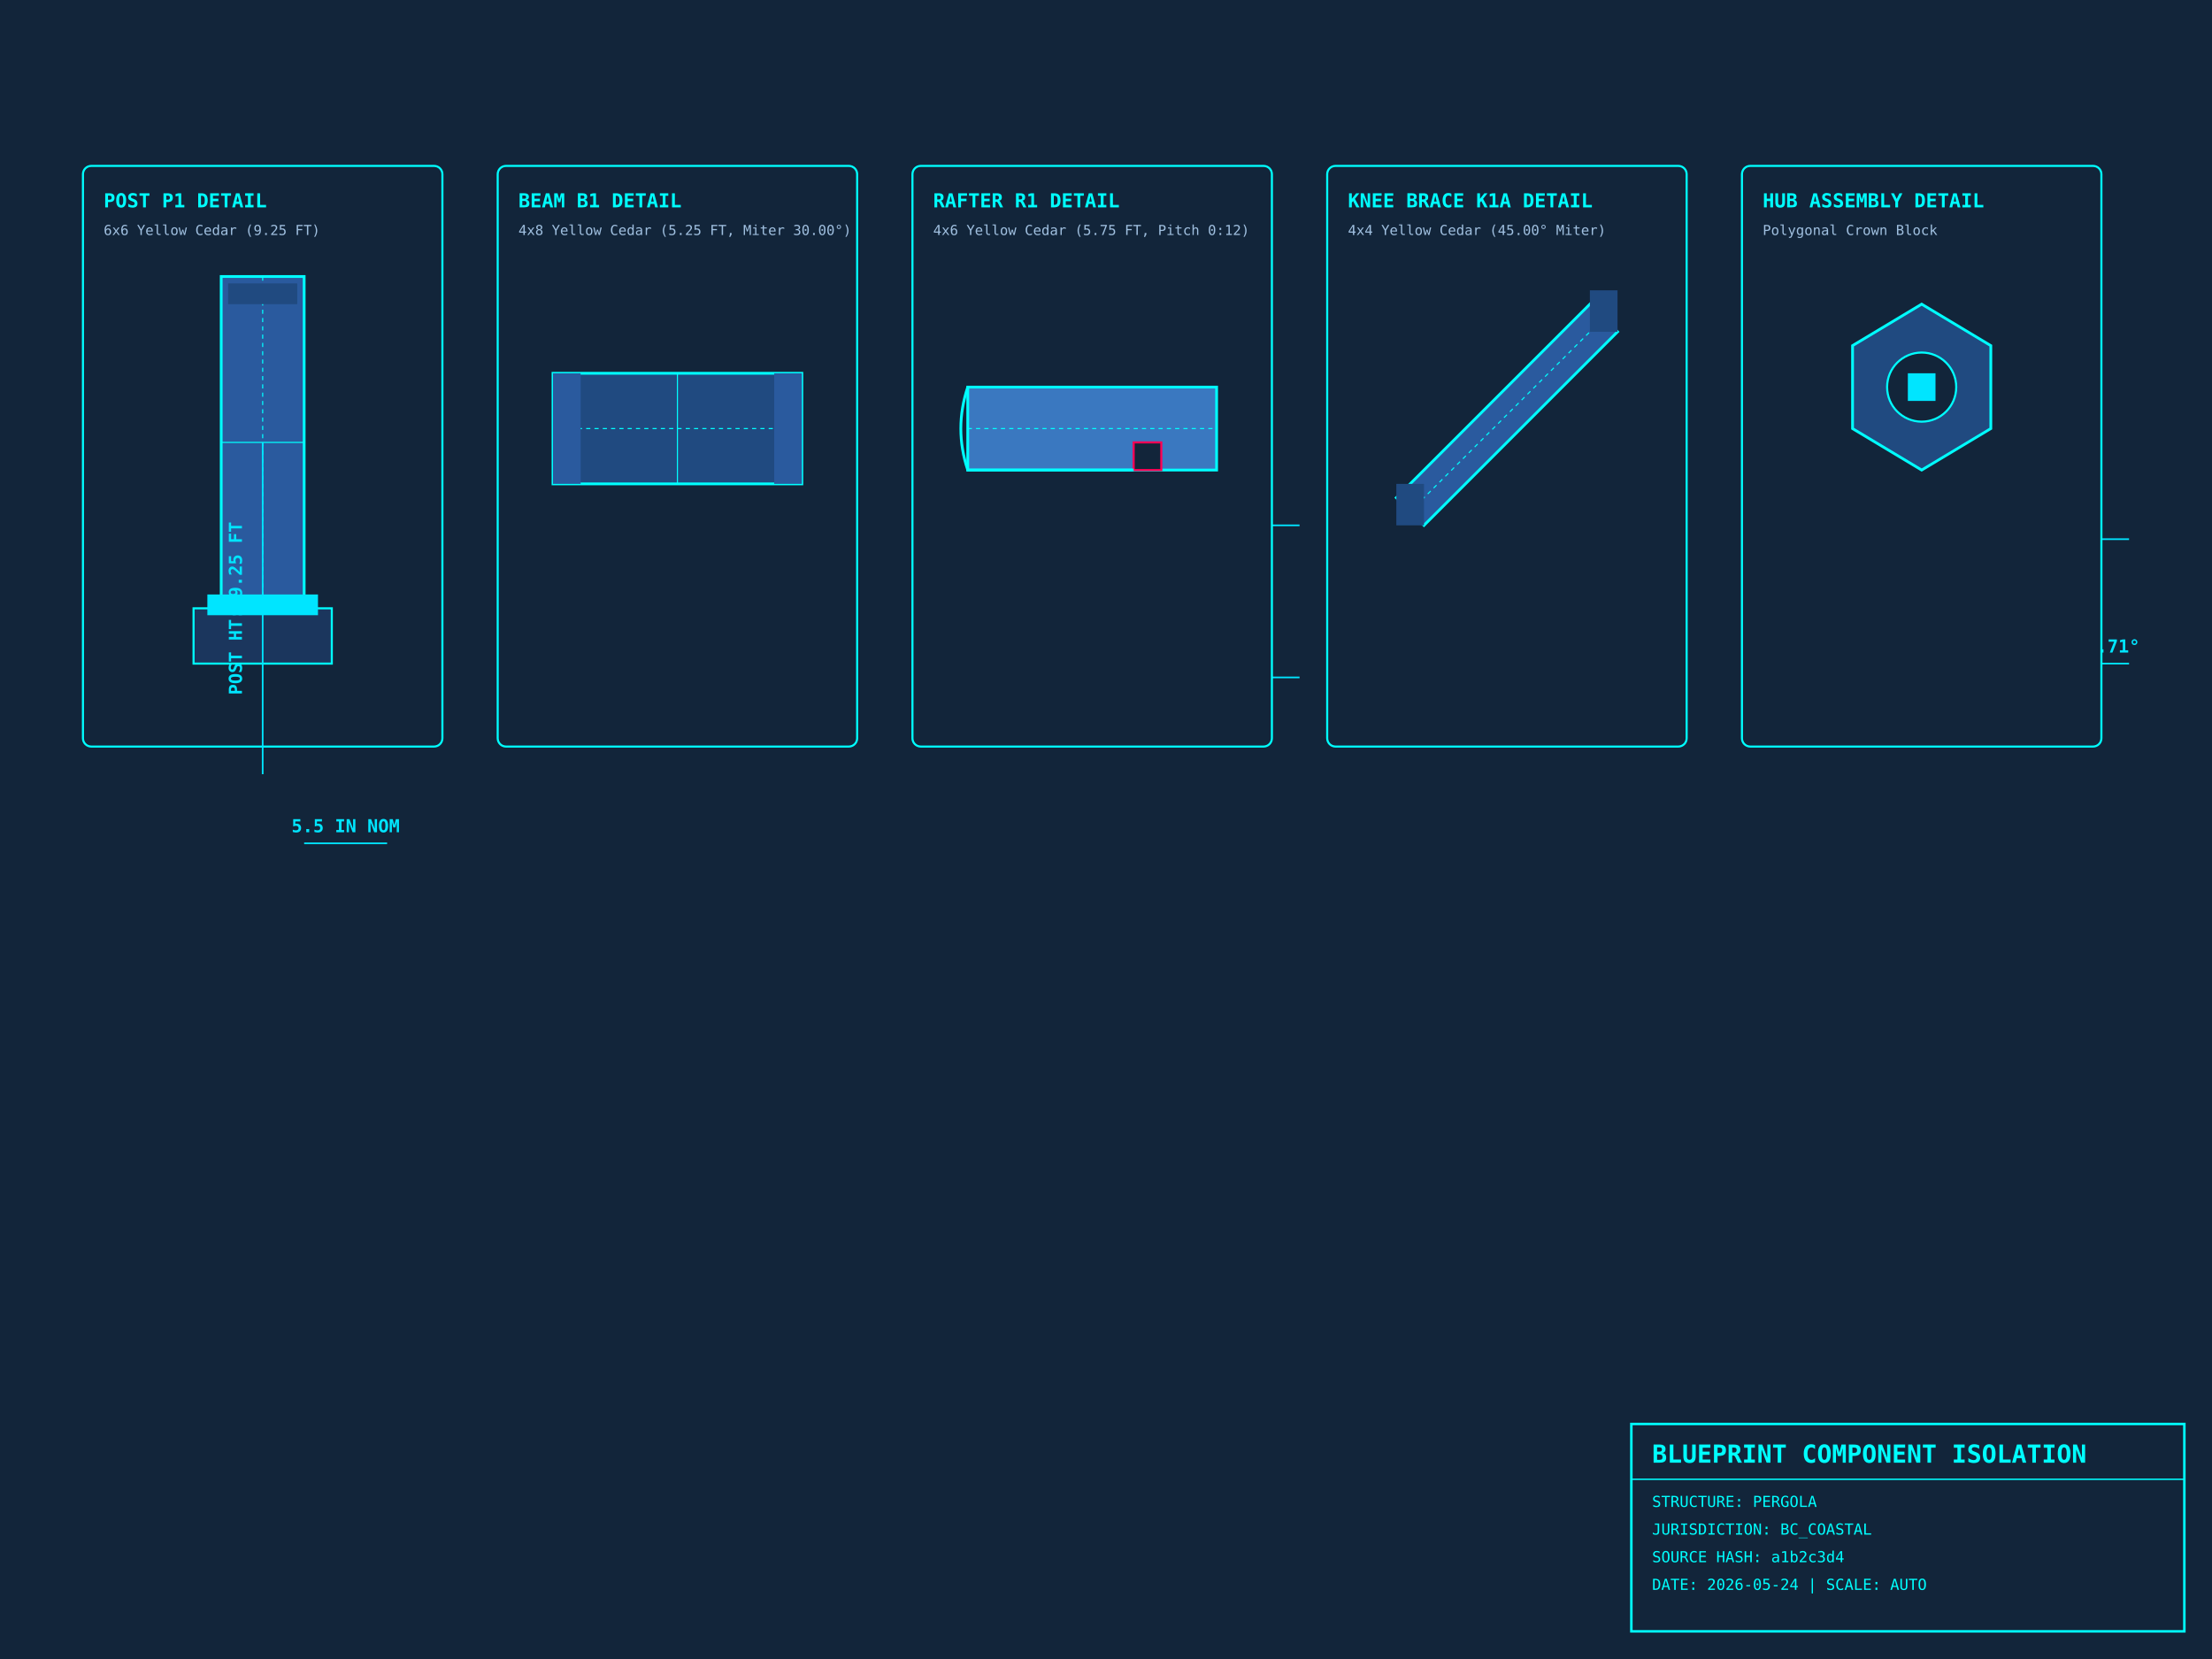
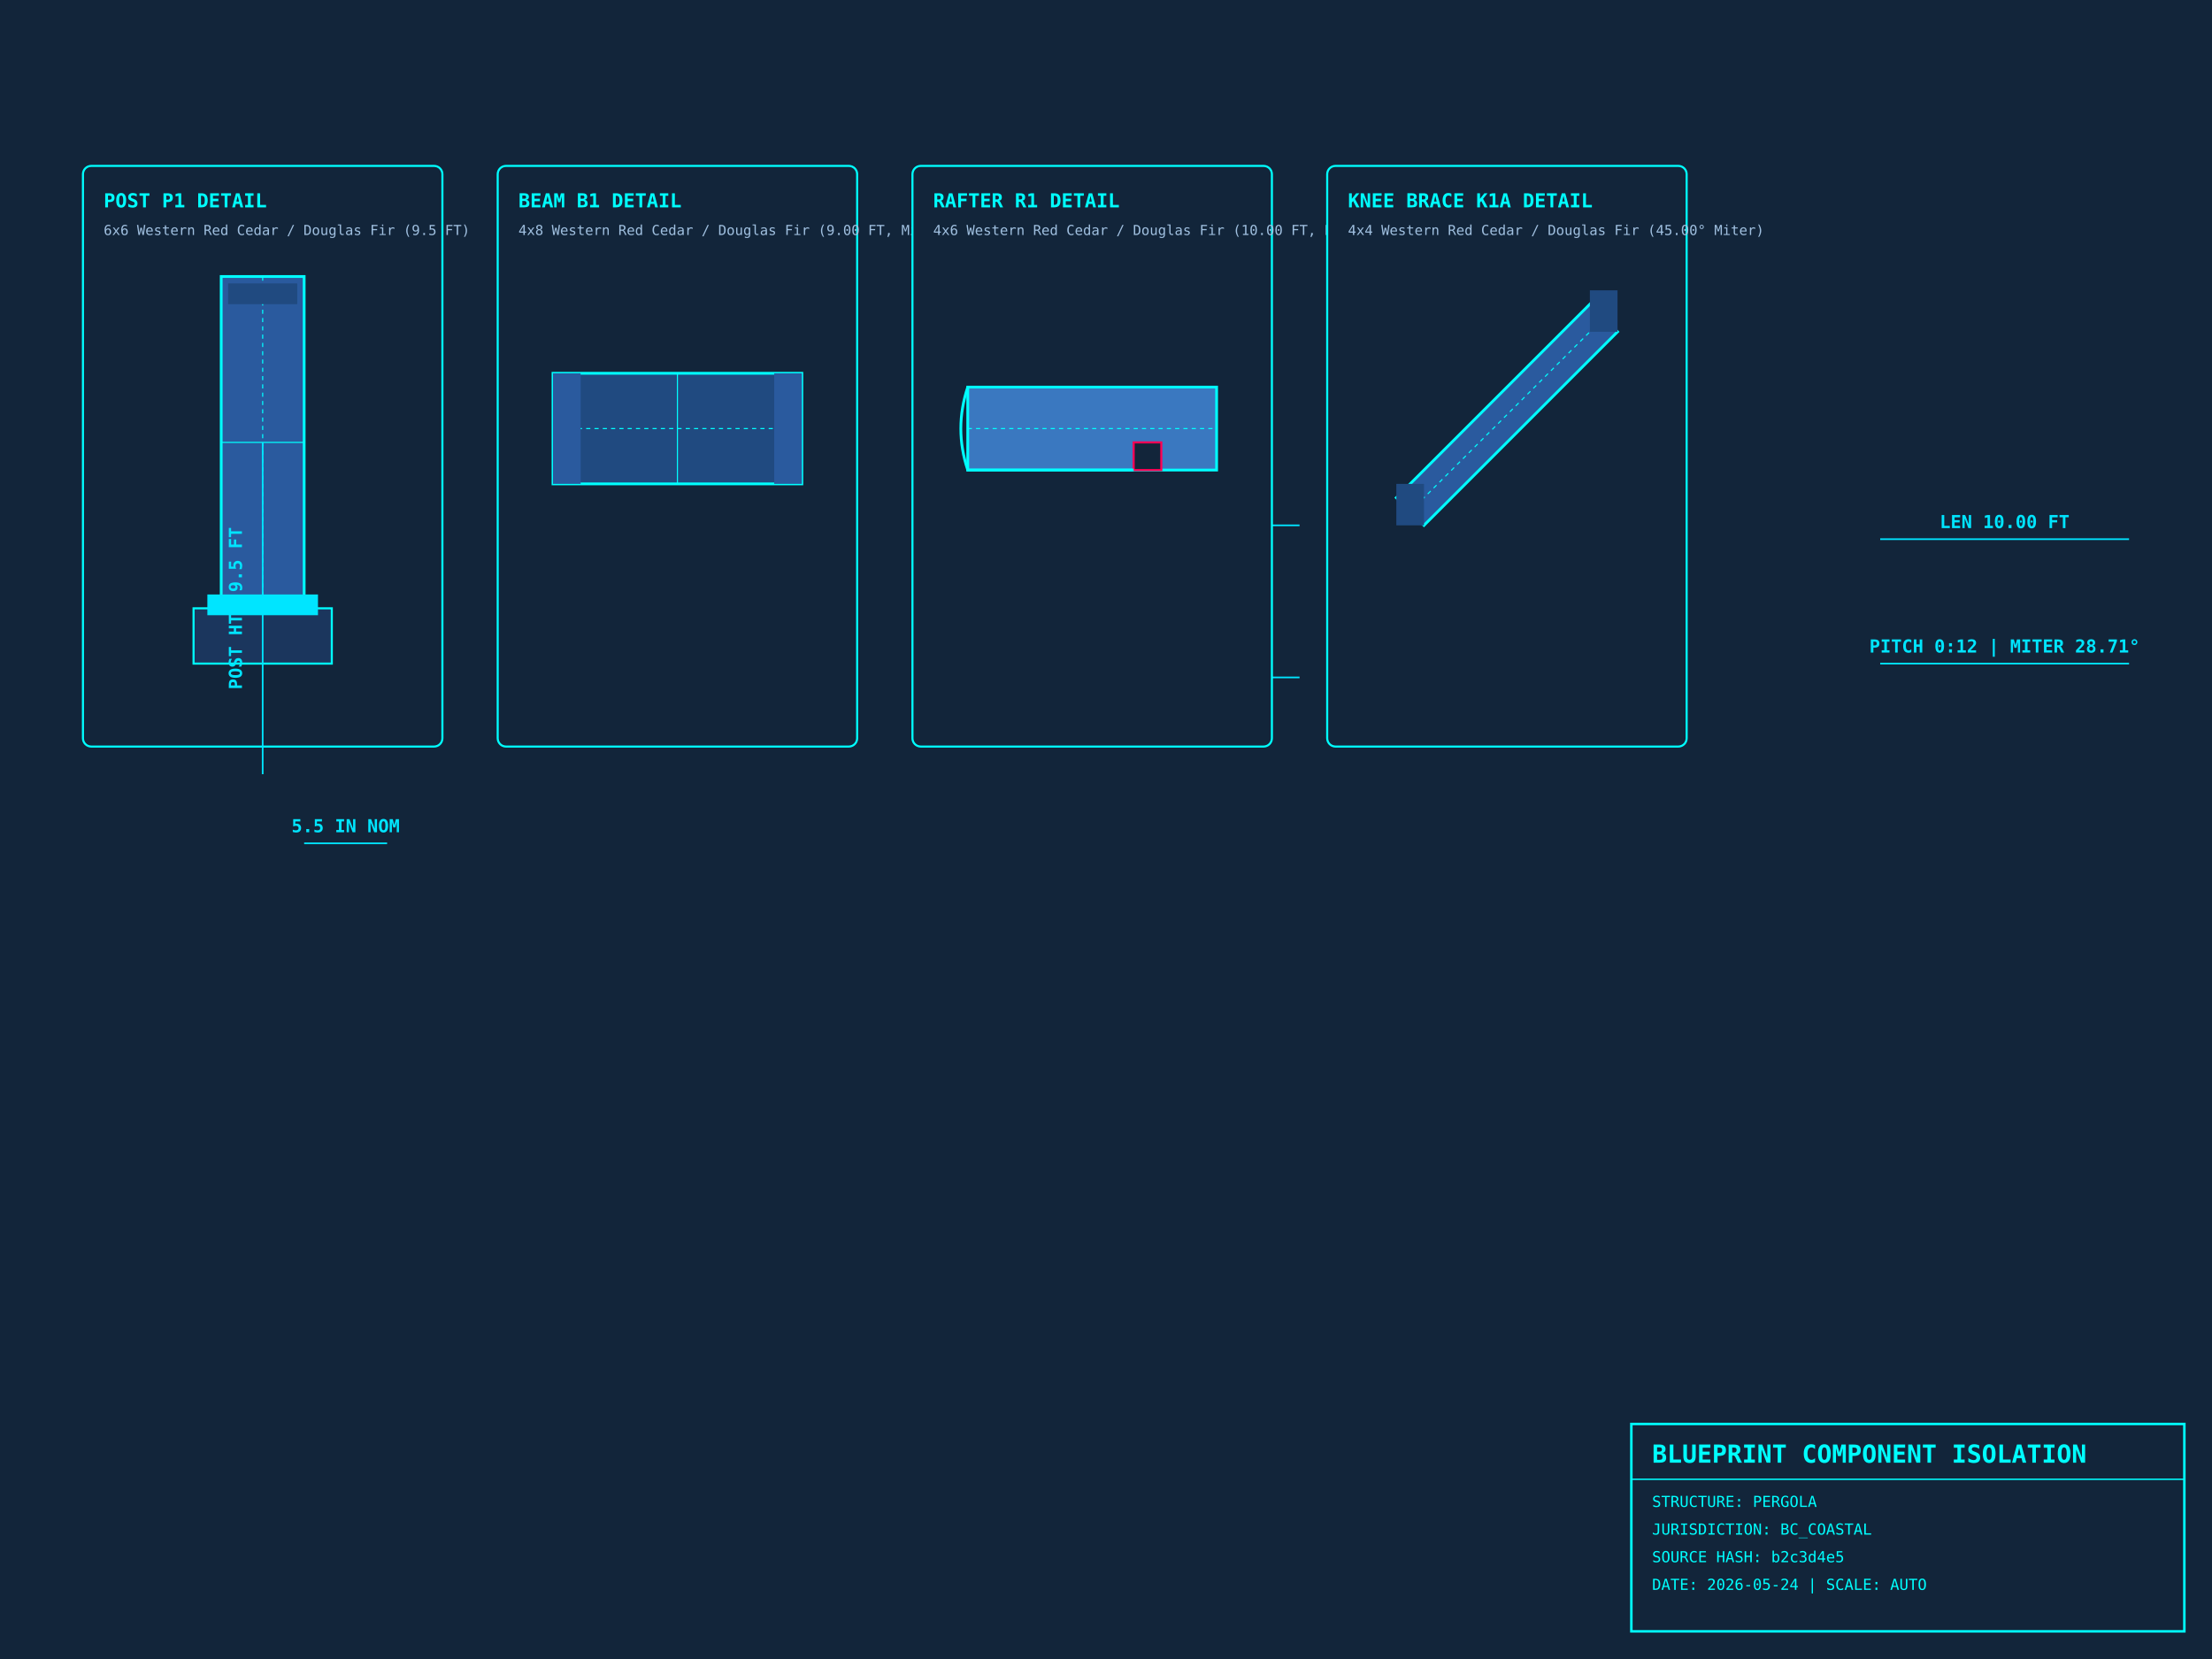
<svg xmlns="http://www.w3.org/2000/svg" viewBox="0 0 1600 1200" width="1600" height="1200">
  <rect width="100%" height="100%" fill="#12253a" />
  <g data-role="component" transform="translate(60, 120)">
    <rect width="260" height="420" fill="#12253a" stroke="#00ffff" stroke-width="1.5" rx="6" />
    <text x="15" y="30" font-family="monospace" font-size="14" font-weight="bold" fill="#00ffff">POST P1 DETAIL</text>
-     <text x="15" y="50" font-family="monospace" font-size="10" fill="#a0c0e0">6x6 Yellow Cedar (9.25 FT)</text>
+     <text x="15" y="50" font-family="monospace" font-size="10" fill="#a0c0e0">6x6 Western Red Cedar / Douglas Fir (9.5 FT)</text>
    <rect data-role="post" data-id="P1" x="100" y="80" width="60" height="240" fill="#2a5a9e" stroke="#00ffff" stroke-width="2" />
    <line data-role="post" x1="130" y1="80" x2="130" y2="320" stroke="#00ffff" stroke-width="0.8" stroke-dasharray="3,3" />
    <line data-role="post" x1="100" y1="200" x2="160" y2="200" stroke="#00ffff" stroke-width="0.8" />
    <rect data-role="post" x="105" y="85" width="50" height="15" fill="#204a80" />
    <rect data-role="footing" data-id="FT1" x="80" y="320" width="100" height="40" fill="#1b365d" stroke="#00ffff" stroke-width="1.5" />
    <rect data-role="footing" x="90" y="310" width="80" height="15" fill="#00e5ff" />
    <g data-role="dimension">
      <line x1="130" y1="200" x2="130" y2="440" stroke="#00e5ff" stroke-width="1.2" />
-       <text x="115.0" y="320.0" text-anchor="middle" transform="rotate(-90,115.0,320.0)" font-family="monospace" font-size="13" font-weight="bold" fill="#00e5ff">POST HT: 9.25 FT</text>
+       <text x="115.0" y="320.0" text-anchor="middle" transform="rotate(-90,115.0,320.0)" font-family="monospace" font-size="13" font-weight="bold" fill="#00e5ff">POST HT: 9.5 FT</text>
    </g>
    <g data-role="dimension">
      <line x1="160" y1="490" x2="220" y2="490" stroke="#00e5ff" stroke-width="1.2" />
      <text x="190.0" y="482.0" text-anchor="middle" font-family="monospace" font-size="13" font-weight="bold" fill="#00e5ff">5.5 IN NOM</text>
    </g>
  </g>
  <g data-role="component" transform="translate(360, 120)">
    <rect width="260" height="420" fill="#12253a" stroke="#00ffff" stroke-width="1.5" rx="6" />
    <text x="15" y="30" font-family="monospace" font-size="14" font-weight="bold" fill="#00ffff">BEAM B1 DETAIL</text>
-     <text x="15" y="50" font-family="monospace" font-size="10" fill="#a0c0e0">4x8 Yellow Cedar (5.25 FT, Miter 30.00°)</text>
+     <text x="15" y="50" font-family="monospace" font-size="10" fill="#a0c0e0">4x8 Western Red Cedar / Douglas Fir (9.00 FT, Miter 30.00°)</text>
    <rect data-role="beam" data-id="B1" x="40" y="150" width="180" height="80" fill="#204a80" stroke="#00ffff" stroke-width="2" />
    <line data-role="beam" x1="40" y1="190" x2="220" y2="190" stroke="#00ffff" stroke-width="0.8" stroke-dasharray="3,3" />
    <line data-role="beam" x1="130" y1="150" x2="130" y2="230" stroke="#00ffff" stroke-width="0.8" />
    <rect data-role="beam" x="40" y="150" width="20" height="80" fill="#2a5a9e" />
    <rect data-role="beam" x="200" y="150" width="20" height="80" fill="#2a5a9e" />
    <g data-role="dimension">
      <line x1="400" y1="370" x2="580" y2="370" stroke="#00e5ff" stroke-width="1.2" />
      <text x="490.0" y="362.0" text-anchor="middle" font-family="monospace" font-size="13" font-weight="bold" fill="#00e5ff">BEAM MITER: 30.00°</text>
    </g>
    <g data-role="dimension">
      <line x1="400" y1="260" x2="580" y2="260" stroke="#00e5ff" stroke-width="1.2" />
-       <text x="490.0" y="252.0" text-anchor="middle" font-family="monospace" font-size="13" font-weight="bold" fill="#00e5ff">SPAN 5.25 FT</text>
+       <text x="490.0" y="252.0" text-anchor="middle" font-family="monospace" font-size="13" font-weight="bold" fill="#00e5ff">SPAN 9.00 FT</text>
    </g>
  </g>
  <g data-role="component" transform="translate(660, 120)">
    <rect width="260" height="420" fill="#12253a" stroke="#00ffff" stroke-width="1.5" rx="6" />
    <text x="15" y="30" font-family="monospace" font-size="14" font-weight="bold" fill="#00ffff">RAFTER R1 DETAIL</text>
-     <text x="15" y="50" font-family="monospace" font-size="10" fill="#a0c0e0">4x6 Yellow Cedar (5.75 FT, Pitch 0:12)</text>
+     <text x="15" y="50" font-family="monospace" font-size="10" fill="#a0c0e0">4x6 Western Red Cedar / Douglas Fir (10.00 FT, Pitch 0:12)</text>
    <rect data-role="rafter" data-id="R1" x="40" y="160" width="180" height="60" fill="#3a78c0" stroke="#00ffff" stroke-width="2" />
    <line data-role="rafter" x1="40" y1="190" x2="220" y2="190" stroke="#00ffff" stroke-width="0.8" stroke-dasharray="3,3" />
    <rect data-role="rafter" x="160" y="200" width="20" height="20" fill="#12253a" stroke="#ff0055" stroke-width="1.5" />
    <path data-role="rafter" d="M 40,160 Q 30,190 40,220 L 160,220" fill="none" stroke="#00ffff" stroke-width="2" />
    <g data-role="dimension">
      <line x1="700" y1="360" x2="880" y2="360" stroke="#00e5ff" stroke-width="1.2" />
      <text x="790.0" y="352.0" text-anchor="middle" font-family="monospace" font-size="13" font-weight="bold" fill="#00e5ff">PITCH 0:12 | MITER 28.71°</text>
    </g>
    <g data-role="dimension">
      <line x1="700" y1="270" x2="880" y2="270" stroke="#00e5ff" stroke-width="1.2" />
-       <text x="790.0" y="262.0" text-anchor="middle" font-family="monospace" font-size="13" font-weight="bold" fill="#00e5ff">LEN 5.75 FT</text>
+       <text x="790.0" y="262.0" text-anchor="middle" font-family="monospace" font-size="13" font-weight="bold" fill="#00e5ff">LEN 10.00 FT</text>
    </g>
  </g>
  <g data-role="component" transform="translate(960, 120)">
    <rect width="260" height="420" fill="#12253a" stroke="#00ffff" stroke-width="1.5" rx="6" />
    <text x="15" y="30" font-family="monospace" font-size="14" font-weight="bold" fill="#00ffff">KNEE BRACE K1A DETAIL</text>
-     <text x="15" y="50" font-family="monospace" font-size="10" fill="#a0c0e0">4x4 Yellow Cedar (45.00° Miter)</text>
+     <text x="15" y="50" font-family="monospace" font-size="10" fill="#a0c0e0">4x4 Western Red Cedar / Douglas Fir (45.00° Miter)</text>
    <polygon data-role="brace" data-id="K1A" points="50,240 190,100 210,120 70,260" fill="#2a5a9e" stroke="#00ffff" stroke-width="2" />
    <line data-role="brace" x1="60" y1="250" x2="200" y2="110" stroke="#00ffff" stroke-width="0.8" stroke-dasharray="3,3" />
    <rect data-role="brace" x="50" y="230" width="20" height="30" fill="#204a80" />
    <rect data-role="brace" x="190" y="90" width="20" height="30" fill="#204a80" />
    <g data-role="dimension">
      <line x1="1010" y1="395" x2="1150" y2="395" stroke="#00e5ff" stroke-width="1.2" />
      <text x="1080.0" y="387.0" text-anchor="middle" font-family="monospace" font-size="13" font-weight="bold" fill="#00e5ff">45.00° MITER</text>
    </g>
    <g data-role="dimension">
      <line x1="1010" y1="210" x2="1150" y2="210" stroke="#00e5ff" stroke-width="1.2" />
      <text x="1080.0" y="202.0" text-anchor="middle" font-family="monospace" font-size="13" font-weight="bold" fill="#00e5ff">RUN 1.5 FT</text>
    </g>
  </g>
-   <g data-role="component" transform="translate(1260, 120)">
-     <rect width="260" height="420" fill="#12253a" stroke="#00ffff" stroke-width="1.5" rx="6" />
-     <text x="15" y="30" font-family="monospace" font-size="14" font-weight="bold" fill="#00ffff">HUB ASSEMBLY DETAIL</text>
-     <text x="15" y="50" font-family="monospace" font-size="10" fill="#a0c0e0">Polygonal Crown Block</text>
-     <polygon data-role="hub" data-id="HUB" points="130,100 180,130 180,190 130,220 80,190 80,130" fill="#204a80" stroke="#00ffff" stroke-width="2" />
-     <circle data-role="brace" cx="130" cy="160" r="25" fill="#12253a" stroke="#00ffff" stroke-width="1.5" />
-     <rect data-role="post" x="120" y="150" width="20" height="20" fill="#00e5ff" />
-     <g data-role="dimension">
-       <line x1="1320" y1="370" x2="1460" y2="370" stroke="#00e5ff" stroke-width="1.2" />
-       <text x="1390.0" y="362.0" text-anchor="middle" font-family="monospace" font-size="13" font-weight="bold" fill="#00e5ff">CROWN HUB BLOCK</text>
-     </g>
-     <g data-role="dimension">
-       <line x1="1320" y1="210" x2="1460" y2="210" stroke="#00e5ff" stroke-width="1.2" />
-       <text x="1390.0" y="202.0" text-anchor="middle" font-family="monospace" font-size="13" font-weight="bold" fill="#00e5ff">6 RAFTER SEATS</text>
-     </g>
-   </g>
  <g data-role="title-block" transform="translate(1180, 1030)">
    <rect width="400" height="150" fill="#12253a" stroke="#00ffff" stroke-width="1.8" />
    <line x1="0" y1="40" x2="400" y2="40" stroke="#00ffff" stroke-width="1" />
    <text x="15" y="28" font-family="monospace" font-size="18" font-weight="bold" fill="#00ffff">BLUEPRINT COMPONENT ISOLATION</text>
    <text x="15" y="60" font-family="monospace" font-size="11" fill="#00ffff">STRUCTURE: PERGOLA</text>
    <text x="15" y="80" font-family="monospace" font-size="11" fill="#00ffff">JURISDICTION: BC_COASTAL</text>
-     <text x="15" y="100" font-family="monospace" font-size="11" fill="#00ffff">SOURCE HASH: a1b2c3d4</text>
+     <text x="15" y="100" font-family="monospace" font-size="11" fill="#00ffff">SOURCE HASH: b2c3d4e5</text>
    <text x="15" y="120" font-family="monospace" font-size="11" fill="#00ffff">DATE: 2026-05-24 | SCALE: AUTO</text>
  </g>
  <g style="visibility:hidden; display:none;">
    <text>0:12</text>
    <text>28.71</text>
    <text>9.1</text>
  </g>
</svg>
